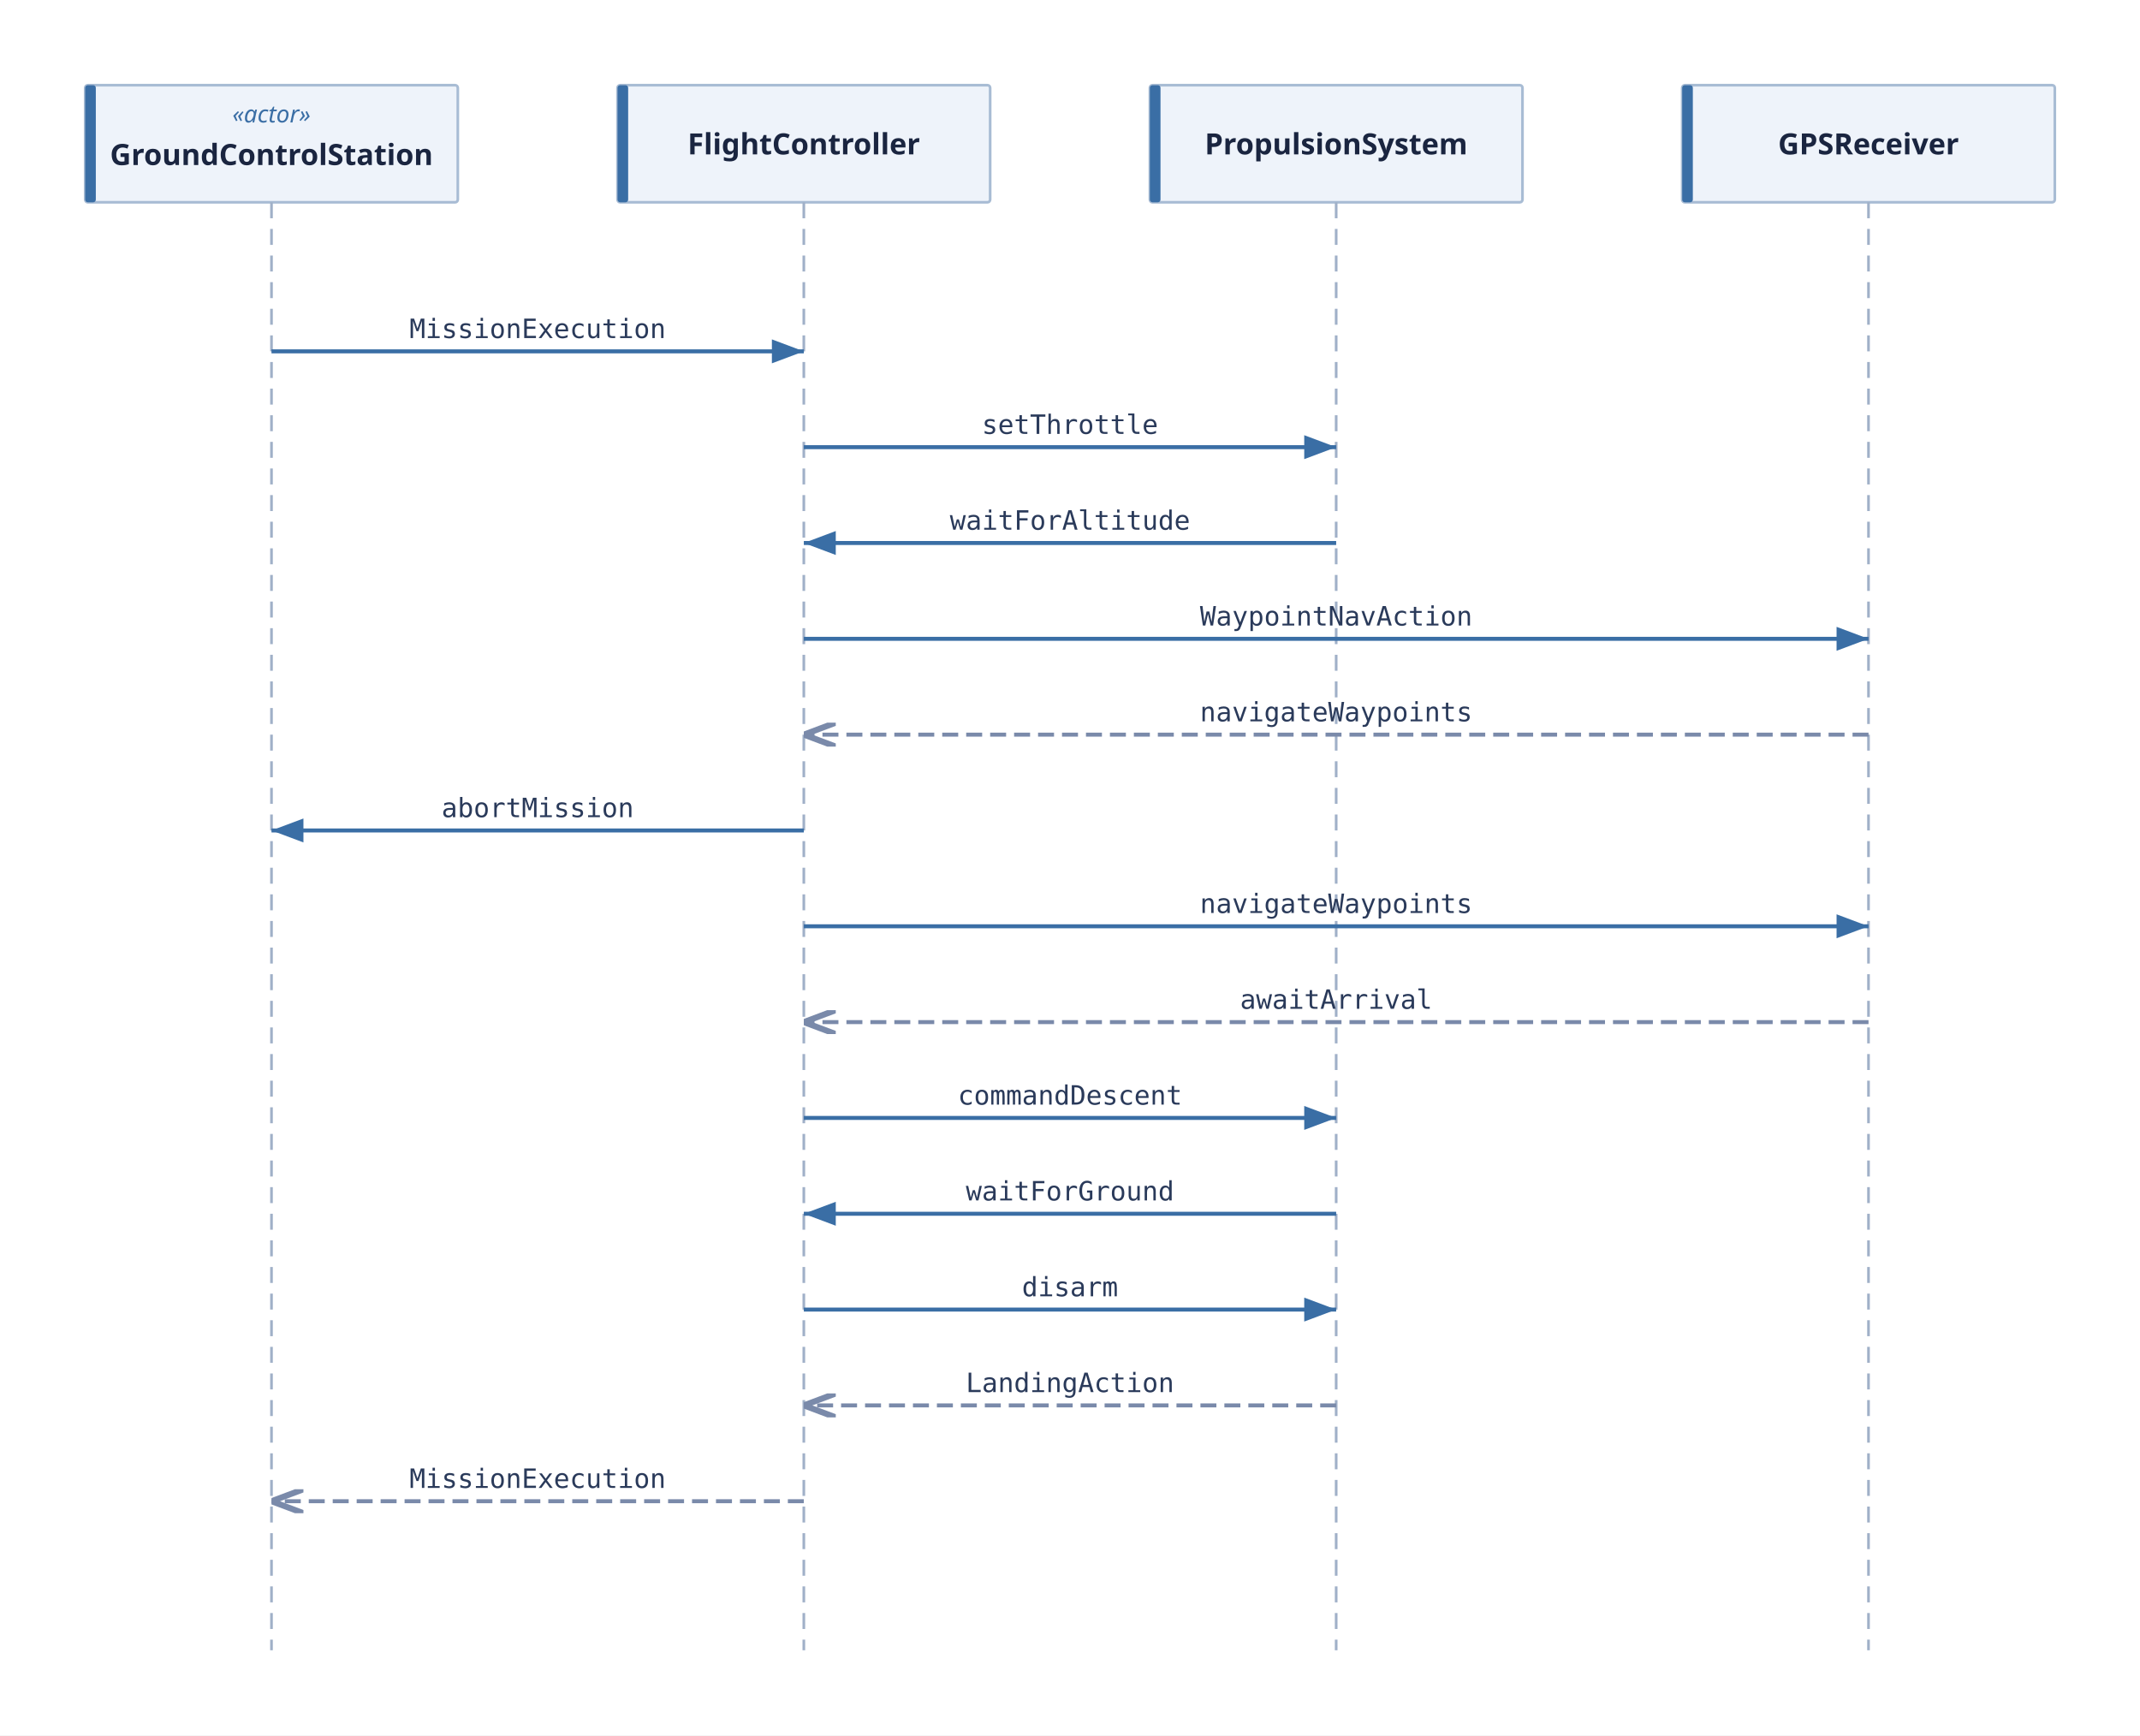
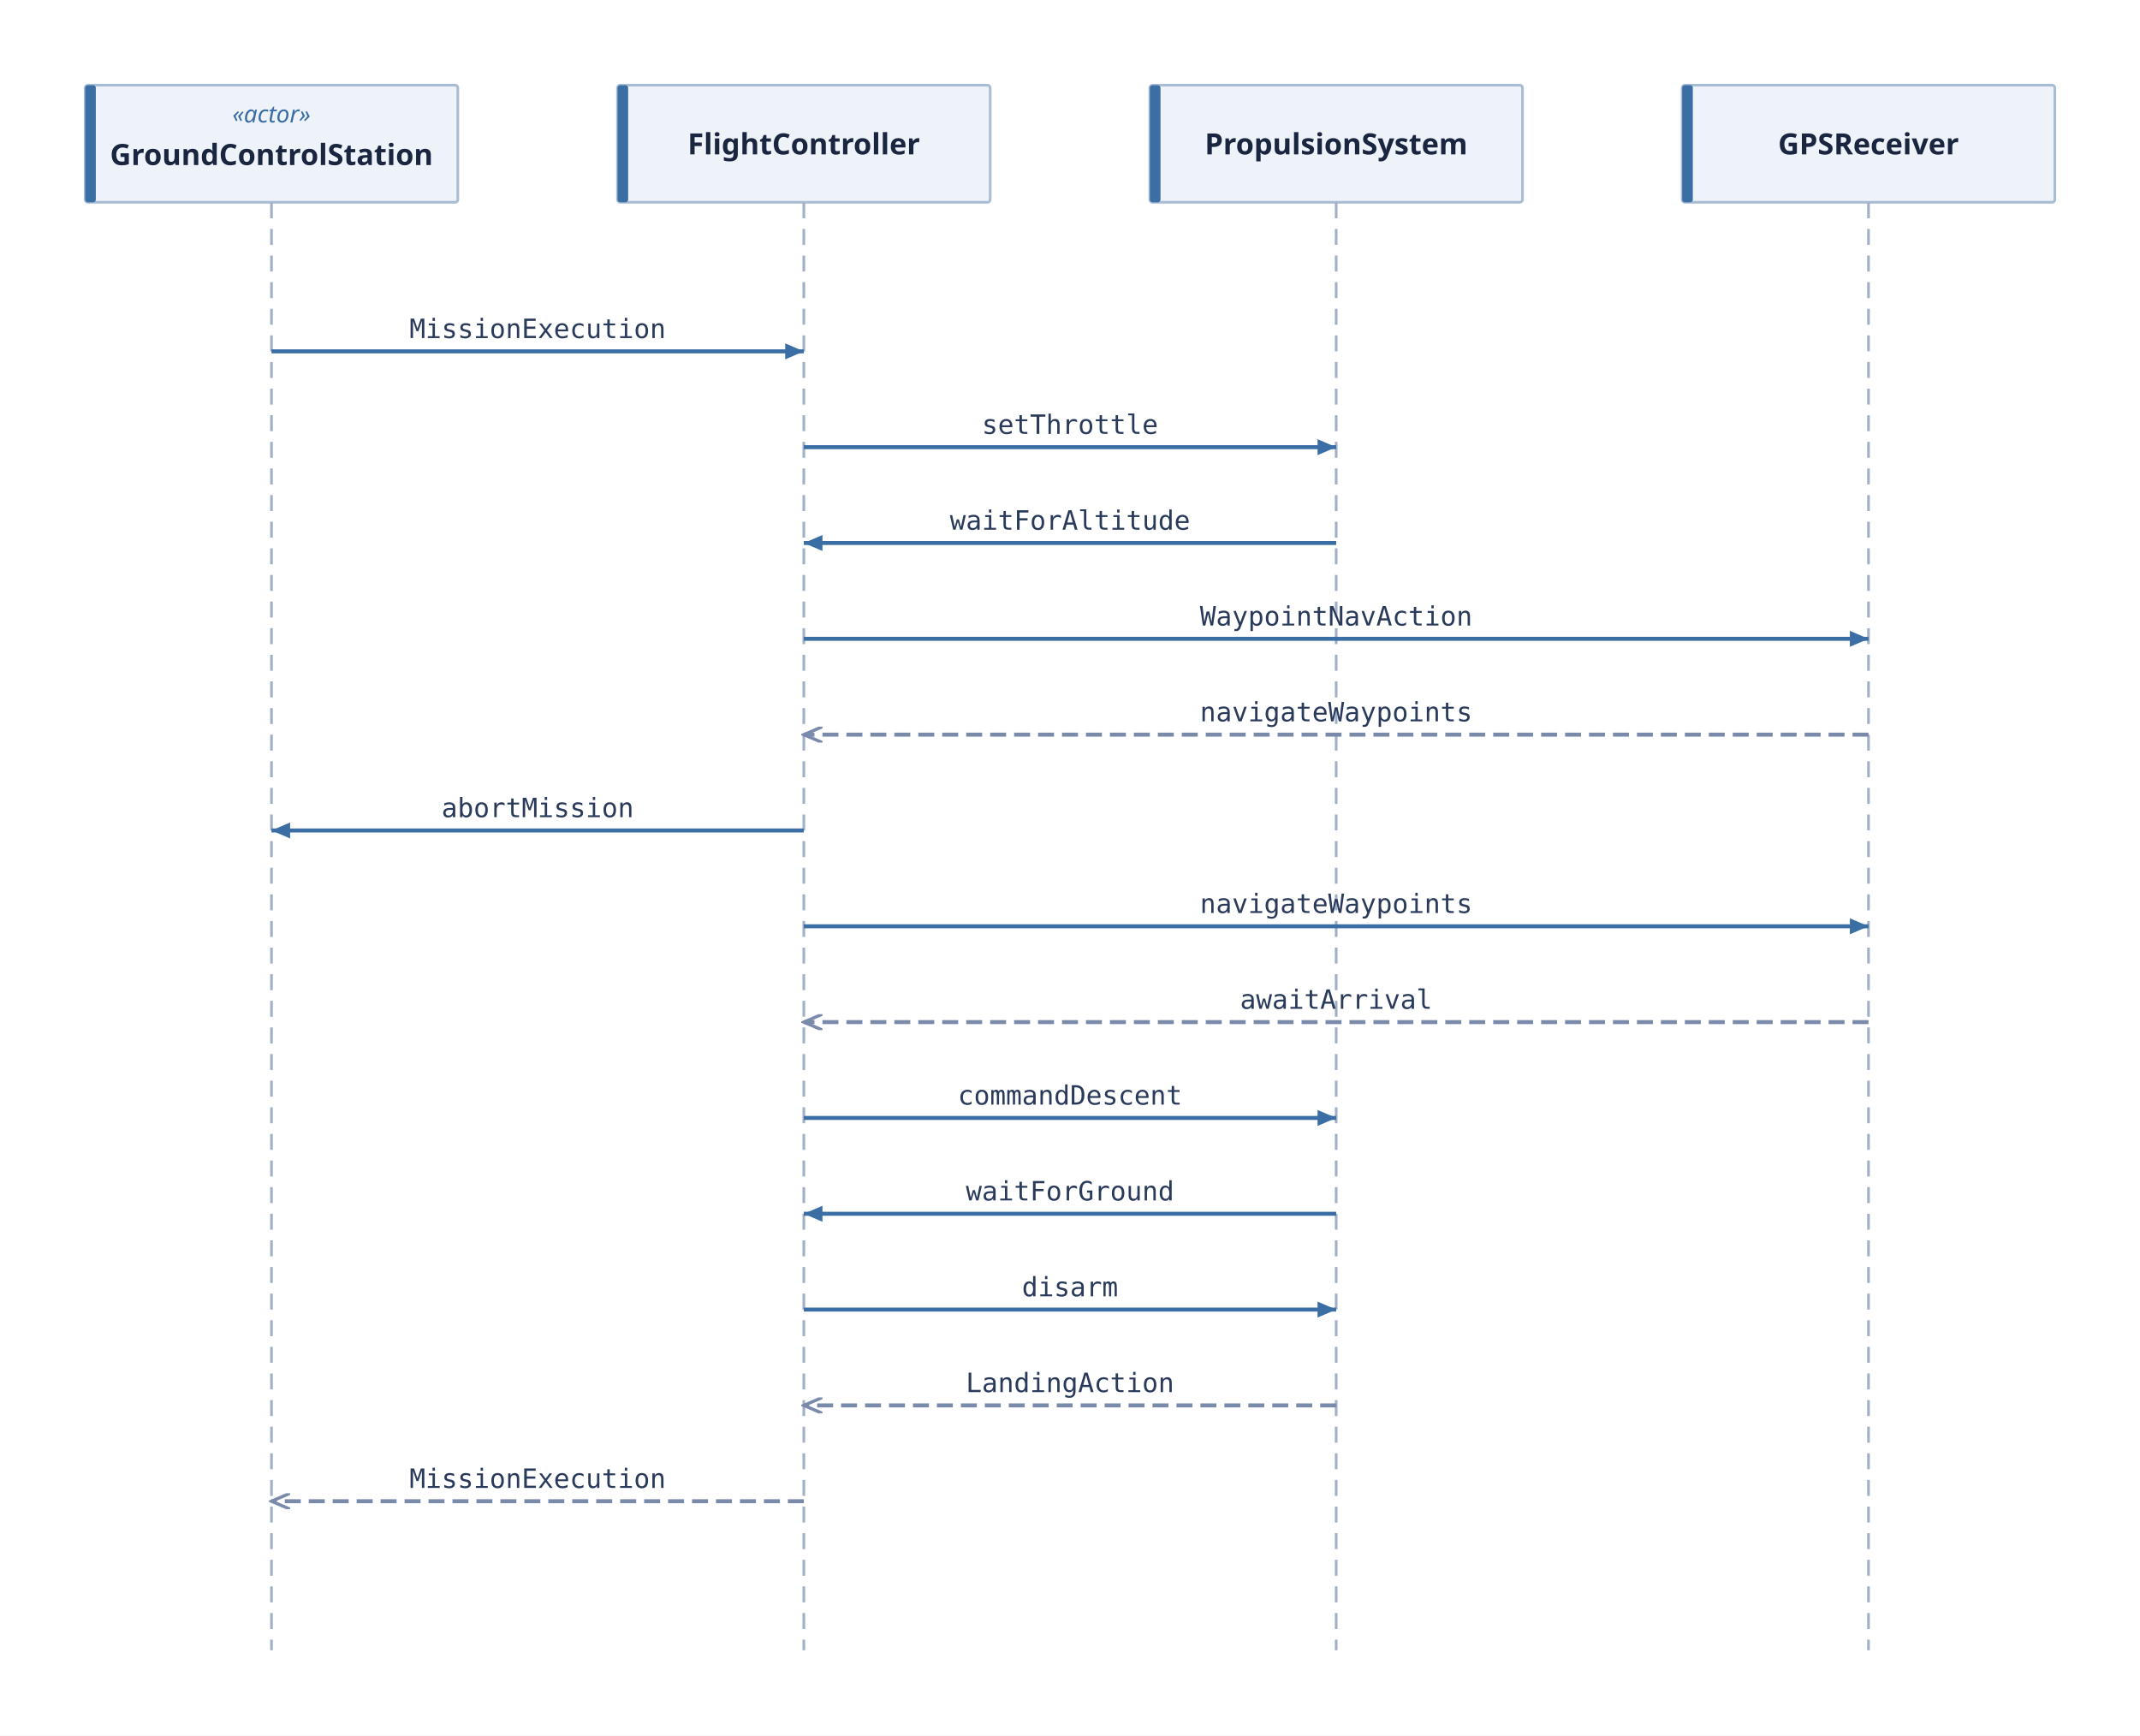
<svg xmlns="http://www.w3.org/2000/svg" font-family="'Segoe UI', system-ui, sans-serif" font-size="12" height="652" viewBox="0 0 804 652" width="804">
  <rect fill="#ffffff" height="652" width="804" x="0" y="0" />
  <defs>
-     <marker id="arr-msg" markerHeight="6" markerWidth="8" orient="auto" refX="8" refY="3">
-       <polygon fill="#3a6ea5" points="0 0, 8 3, 0 6" />
+     <marker id="arr-msg" markerHeight="6" markerUnits="userSpaceOnUse" markerWidth="8" orient="auto" refX="7" refY="3">
+       <polygon fill="#3a6ea5" points="0 0, 7 3, 0 6" />
    </marker>
-     <marker id="arr-return" markerHeight="6" markerWidth="8" orient="auto" refX="8" refY="3">
-       <path d="M 0 0 L 8 3 L 0 6" fill="none" stroke="#7a8aaa" stroke-width="1.5" />
+     <marker id="arr-return" markerHeight="6" markerUnits="userSpaceOnUse" markerWidth="8" orient="auto" refX="7" refY="3">
+       <path d="M 0 0 L 7 3 L 0 6" fill="none" stroke="#7a8aaa" stroke-width="1.2" />
    </marker>
  </defs>
  <a data-qname="GroundStation::GroundControlStation" href="/ui/detail/GroundStation::GroundControlStation">
    <g>
      <rect fill="#eef3fa" height="44" rx="1" stroke="#a8bcd4" stroke-width="1" width="140" x="32" y="32" />
      <rect fill="#3a6ea5" height="44" rx="1" width="4" x="32" y="32" />
      <text fill="#3a6ea5" font-size="9" font-style="italic" text-anchor="middle" x="102" y="46">
«actor»
</text>
      <text fill="#1a2540" font-size="11" font-weight="600" text-anchor="middle" x="102" y="62">
GroundControlStation
</text>
      <line stroke="#a0b0c8" stroke-dasharray="6 4" stroke-width="1" x1="102" x2="102" y1="76" y2="620" />
    </g>
  </a>
  <a data-qname="UAV::Avionics::FlightController" href="/ui/detail/UAV::Avionics::FlightController">
    <g>
      <rect fill="#eef3fa" height="44" rx="1" stroke="#a8bcd4" stroke-width="1" width="140" x="232" y="32" />
      <rect fill="#3a6ea5" height="44" rx="1" width="4" x="232" y="32" />
      <text fill="#1a2540" font-size="11" font-weight="600" text-anchor="middle" x="302" y="58">
FlightController
</text>
      <line stroke="#a0b0c8" stroke-dasharray="6 4" stroke-width="1" x1="302" x2="302" y1="76" y2="620" />
    </g>
  </a>
  <a data-qname="UAV::Propulsion::PropulsionSystem" href="/ui/detail/UAV::Propulsion::PropulsionSystem">
    <g>
      <rect fill="#eef3fa" height="44" rx="1" stroke="#a8bcd4" stroke-width="1" width="140" x="432" y="32" />
      <rect fill="#3a6ea5" height="44" rx="1" width="4" x="432" y="32" />
      <text fill="#1a2540" font-size="11" font-weight="600" text-anchor="middle" x="502" y="58">
PropulsionSystem
</text>
      <line stroke="#a0b0c8" stroke-dasharray="6 4" stroke-width="1" x1="502" x2="502" y1="76" y2="620" />
    </g>
  </a>
  <a data-qname="UAV::Avionics::GPSReceiver" href="/ui/detail/UAV::Avionics::GPSReceiver">
    <g>
      <rect fill="#eef3fa" height="44" rx="1" stroke="#a8bcd4" stroke-width="1" width="140" x="632" y="32" />
      <rect fill="#3a6ea5" height="44" rx="1" width="4" x="632" y="32" />
      <text fill="#1a2540" font-size="11" font-weight="600" text-anchor="middle" x="702" y="58">
GPSReceiver
</text>
      <line stroke="#a0b0c8" stroke-dasharray="6 4" stroke-width="1" x1="702" x2="702" y1="76" y2="620" />
    </g>
  </a>
  <g>
    <path d="M 102.0 132.0 L 302.0 132.0" fill="none" marker-end="url(#arr-msg)" stroke="#3a6ea5" stroke-width="1.5" />
    <text fill="#2a3a5a" font-family="ui-monospace, 'Cascadia Code', 'Fira Code', monospace" font-size="10" text-anchor="middle" x="202" y="127">
MissionExecution
</text>
  </g>
  <g>
    <path d="M 302.0 168.0 L 502.0 168.0" fill="none" marker-end="url(#arr-msg)" stroke="#3a6ea5" stroke-width="1.5" />
    <text fill="#2a3a5a" font-family="ui-monospace, 'Cascadia Code', 'Fira Code', monospace" font-size="10" text-anchor="middle" x="402" y="163">
setThrottle
</text>
  </g>
  <g>
    <path d="M 502.0 204.0 L 302.0 204.0" fill="none" marker-end="url(#arr-msg)" stroke="#3a6ea5" stroke-width="1.5" />
    <text fill="#2a3a5a" font-family="ui-monospace, 'Cascadia Code', 'Fira Code', monospace" font-size="10" text-anchor="middle" x="402" y="199">
waitForAltitude
</text>
  </g>
  <g>
    <path d="M 302.0 240.0 L 702.0 240.0" fill="none" marker-end="url(#arr-msg)" stroke="#3a6ea5" stroke-width="1.5" />
    <text fill="#2a3a5a" font-family="ui-monospace, 'Cascadia Code', 'Fira Code', monospace" font-size="10" text-anchor="middle" x="502" y="235">
WaypointNavAction
</text>
  </g>
  <g>
    <path d="M 702.0 276.0 L 302.0 276.0" fill="none" marker-end="url(#arr-return)" stroke="#7a8aaa" stroke-dasharray="6 3" stroke-width="1.5" />
    <text fill="#2a3a5a" font-family="ui-monospace, 'Cascadia Code', 'Fira Code', monospace" font-size="10" text-anchor="middle" x="502" y="271">
navigateWaypoints
</text>
  </g>
  <g>
    <path d="M 302.0 312.0 L 102.0 312.0" fill="none" marker-end="url(#arr-msg)" stroke="#3a6ea5" stroke-width="1.5" />
    <text fill="#2a3a5a" font-family="ui-monospace, 'Cascadia Code', 'Fira Code', monospace" font-size="10" text-anchor="middle" x="202" y="307">
abortMission
</text>
  </g>
  <g>
    <path d="M 302.0 348.0 L 702.0 348.0" fill="none" marker-end="url(#arr-msg)" stroke="#3a6ea5" stroke-width="1.5" />
    <text fill="#2a3a5a" font-family="ui-monospace, 'Cascadia Code', 'Fira Code', monospace" font-size="10" text-anchor="middle" x="502" y="343">
navigateWaypoints
</text>
  </g>
  <g>
    <path d="M 702.0 384.0 L 302.0 384.0" fill="none" marker-end="url(#arr-return)" stroke="#7a8aaa" stroke-dasharray="6 3" stroke-width="1.5" />
    <text fill="#2a3a5a" font-family="ui-monospace, 'Cascadia Code', 'Fira Code', monospace" font-size="10" text-anchor="middle" x="502" y="379">
awaitArrival
</text>
  </g>
  <g>
    <path d="M 302.0 420.0 L 502.0 420.0" fill="none" marker-end="url(#arr-msg)" stroke="#3a6ea5" stroke-width="1.5" />
    <text fill="#2a3a5a" font-family="ui-monospace, 'Cascadia Code', 'Fira Code', monospace" font-size="10" text-anchor="middle" x="402" y="415">
commandDescent
</text>
  </g>
  <g>
    <path d="M 502.0 456.0 L 302.0 456.0" fill="none" marker-end="url(#arr-msg)" stroke="#3a6ea5" stroke-width="1.5" />
    <text fill="#2a3a5a" font-family="ui-monospace, 'Cascadia Code', 'Fira Code', monospace" font-size="10" text-anchor="middle" x="402" y="451">
waitForGround
</text>
  </g>
  <g>
    <path d="M 302.0 492.0 L 502.0 492.0" fill="none" marker-end="url(#arr-msg)" stroke="#3a6ea5" stroke-width="1.5" />
    <text fill="#2a3a5a" font-family="ui-monospace, 'Cascadia Code', 'Fira Code', monospace" font-size="10" text-anchor="middle" x="402" y="487">
disarm
</text>
  </g>
  <g>
    <path d="M 502.0 528.0 L 302.0 528.0" fill="none" marker-end="url(#arr-return)" stroke="#7a8aaa" stroke-dasharray="6 3" stroke-width="1.5" />
    <text fill="#2a3a5a" font-family="ui-monospace, 'Cascadia Code', 'Fira Code', monospace" font-size="10" text-anchor="middle" x="402" y="523">
LandingAction
</text>
  </g>
  <g>
    <path d="M 302.0 564.0 L 102.0 564.0" fill="none" marker-end="url(#arr-return)" stroke="#7a8aaa" stroke-dasharray="6 3" stroke-width="1.5" />
    <text fill="#2a3a5a" font-family="ui-monospace, 'Cascadia Code', 'Fira Code', monospace" font-size="10" text-anchor="middle" x="202" y="559">
MissionExecution
</text>
  </g>
</svg>
